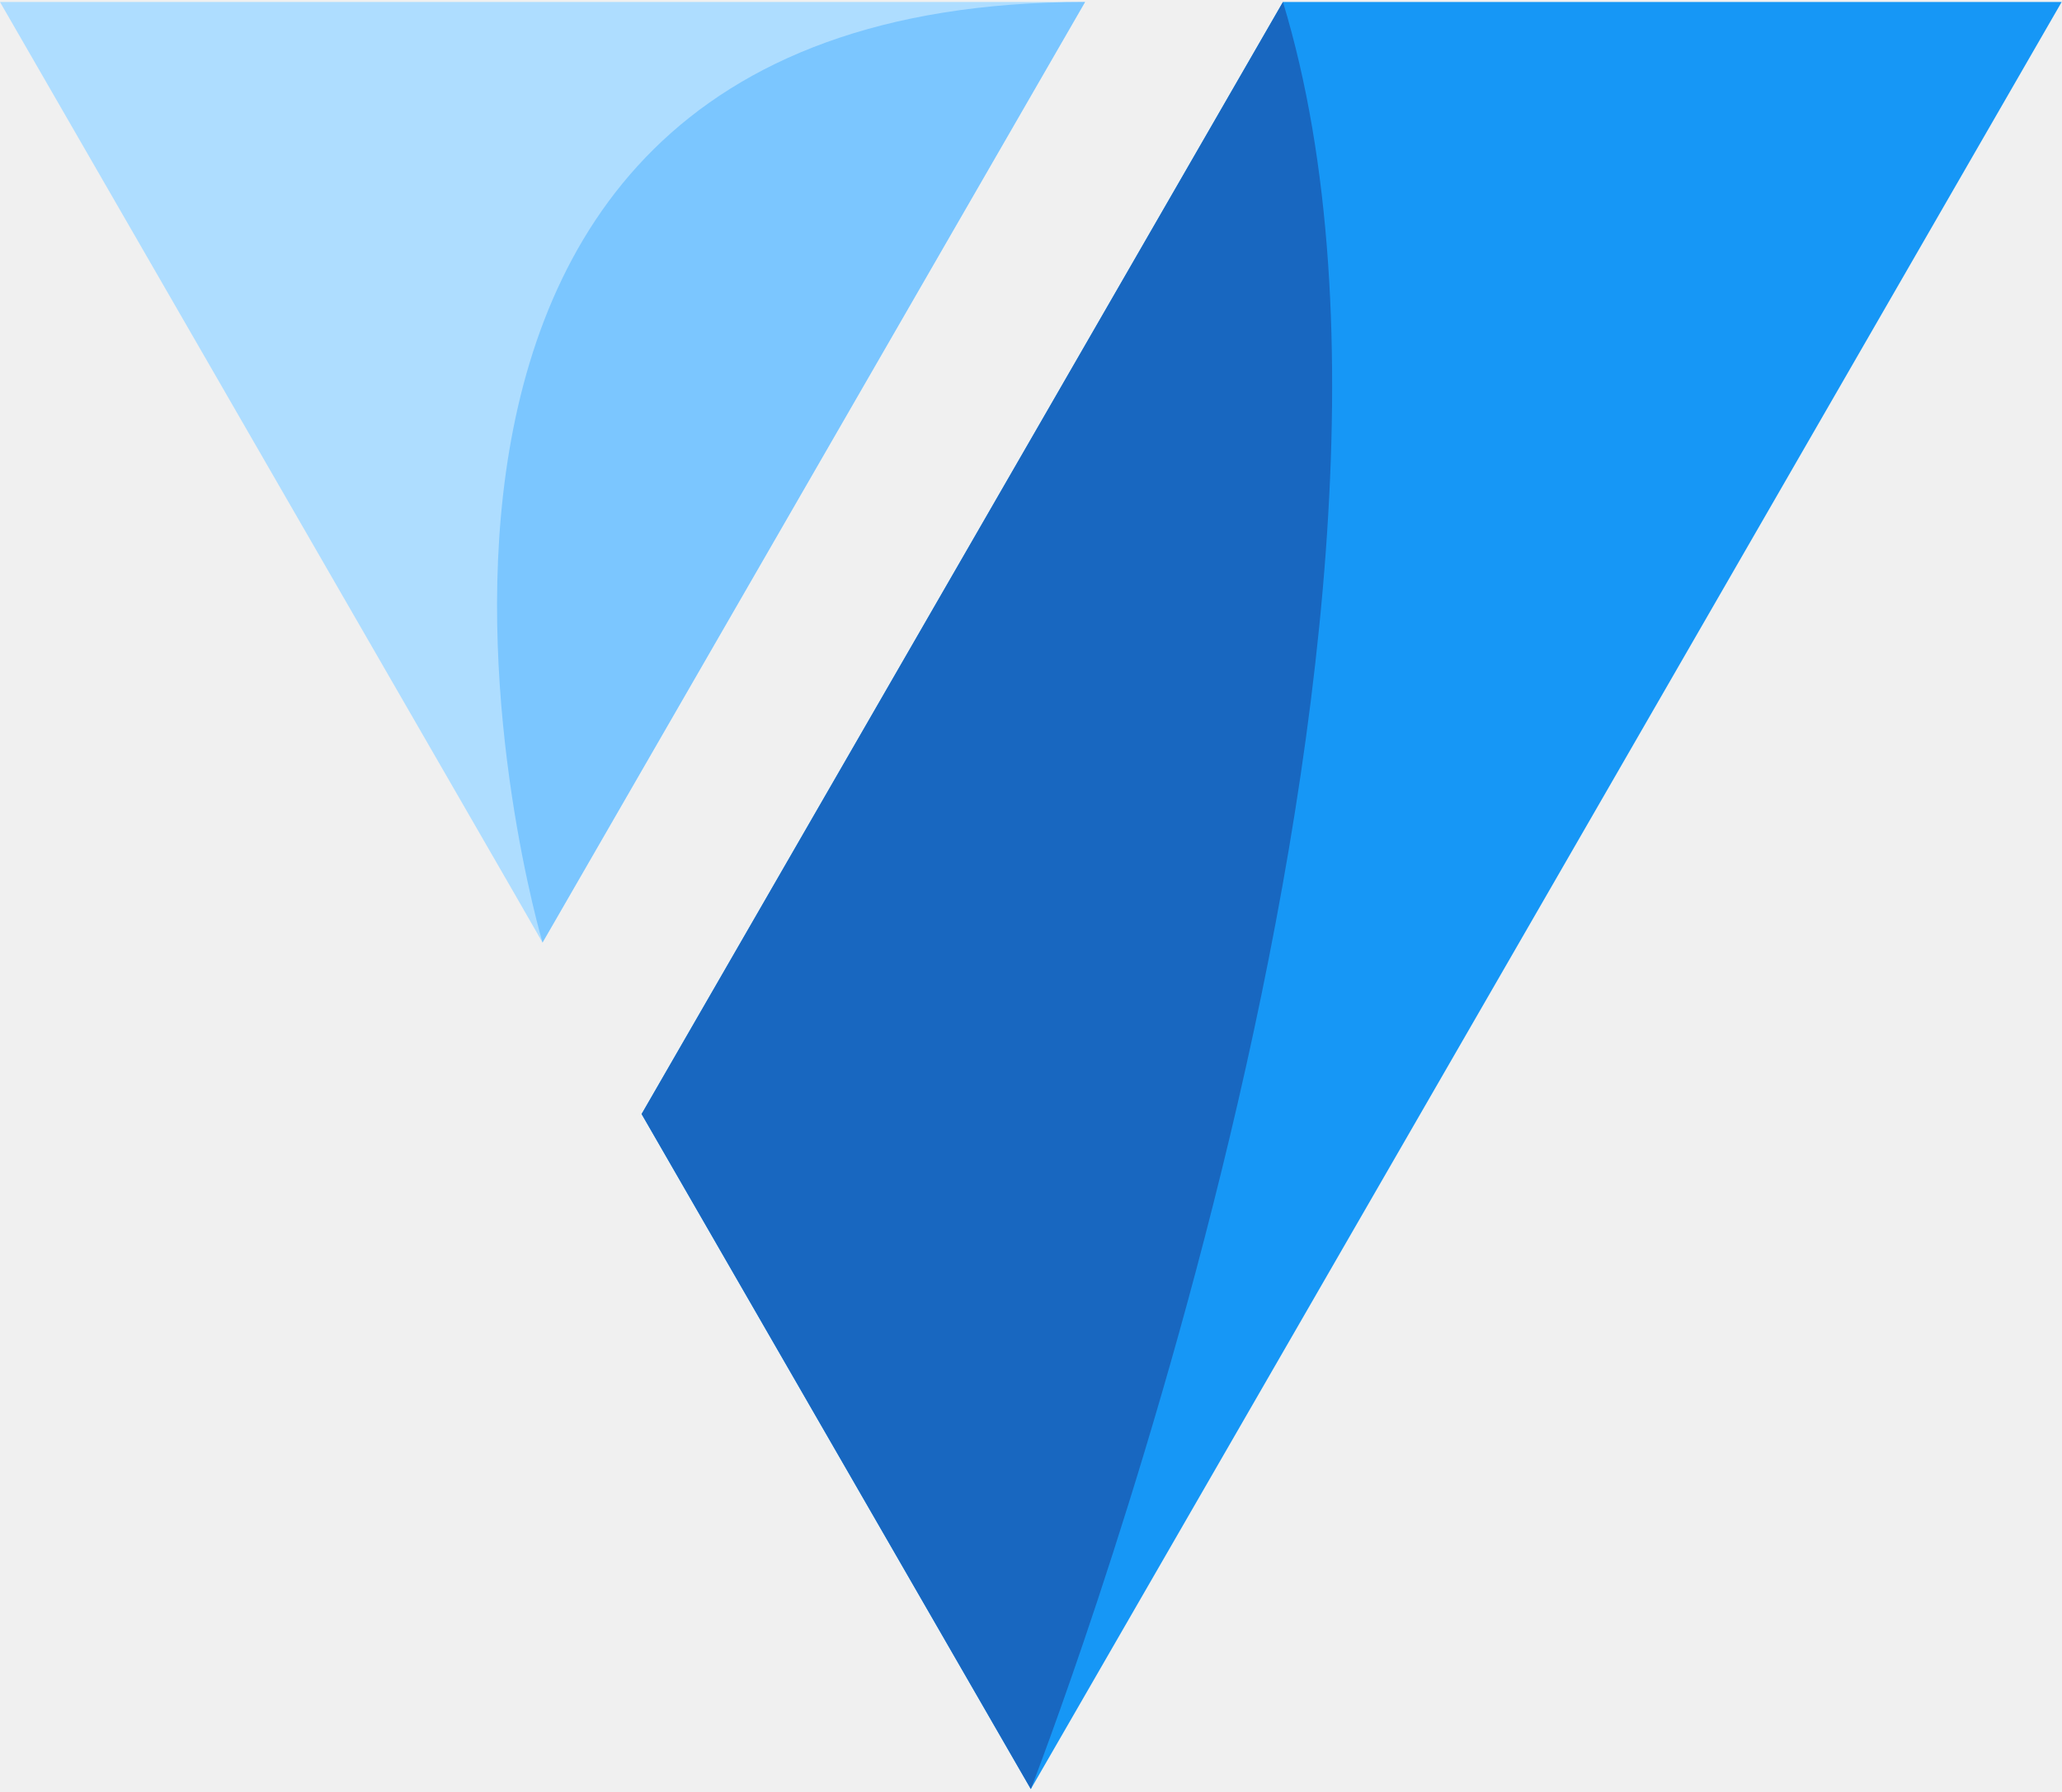
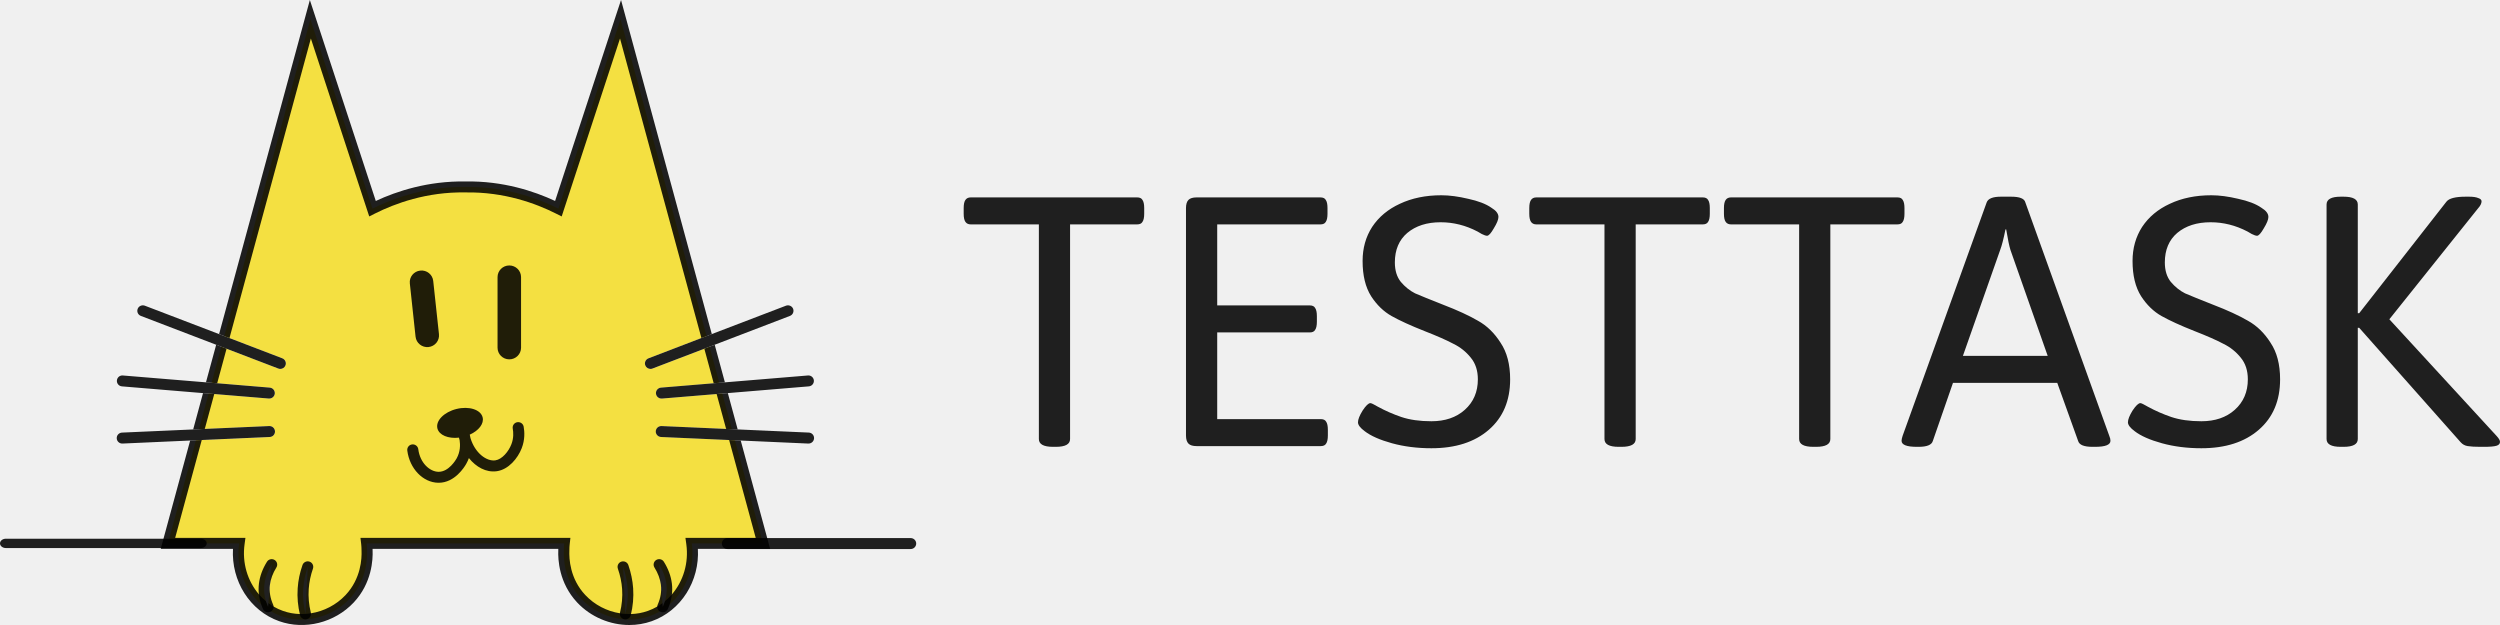
- <svg xmlns="http://www.w3.org/2000/svg" width="488" height="424" viewBox="0 0 488 424" fill="none">
-   <path d="M249.126 95.017L151.843 263.694L243.959 423.473L365.966 211.973L487.918 0.473H303.629L249.126 95.017Z" fill="#1697F6" />
-   <path d="M122.007 211.973L128.396 223.096L219.402 65.263L256.793 0.473H243.959H0L122.007 211.973Z" fill="#AEDDFF" />
-   <path d="M303.629 0.473C349.743 152.355 243.959 423.473 243.959 423.473L151.843 263.694L303.629 0.473Z" fill="#1867C0" />
-   <path d="M256.793 0.473C62.504 0.473 128.397 223.096 128.397 223.096L256.793 0.473Z" fill="#7BC6FF" />
+ <svg xmlns="http://www.w3.org/2000/svg" width="104" height="26" viewBox="0 0 104 26" fill="none">
+   <path d="M28.779 22.604C28.917 23.598 28.54 24.547 27.859 25.142C27.732 25.254 27.595 25.352 27.449 25.437C27.317 25.512 27.179 25.577 27.033 25.628C26.701 25.745 26.356 25.789 26.016 25.767C26.007 25.767 25.998 25.767 25.989 25.765C25.305 25.716 24.647 25.406 24.181 24.91C23.424 24.106 23.446 23.108 23.455 22.899C23.455 22.799 23.46 22.701 23.472 22.604H15.254C15.265 22.701 15.27 22.799 15.27 22.899C15.279 23.108 15.301 24.106 14.545 24.91C14.079 25.406 13.42 25.716 12.737 25.765C12.727 25.767 12.718 25.767 12.709 25.767C12.37 25.789 12.024 25.745 11.693 25.628C11.547 25.577 11.409 25.512 11.276 25.437C11.13 25.352 10.993 25.254 10.866 25.144C10.865 25.144 10.865 25.142 10.865 25.142C10.185 24.546 9.809 23.598 9.947 22.604H6.987C7.006 22.531 7.027 22.457 7.046 22.384C7.415 21.028 7.783 19.672 8.151 18.316L8.393 18.305L11.221 18.179C11.349 18.174 11.447 18.067 11.441 17.942C11.435 17.815 11.33 17.717 11.2 17.724L8.518 17.843L8.278 17.854C8.411 17.36 8.546 16.866 8.68 16.372L8.913 16.392L11.184 16.58H11.204C11.322 16.58 11.424 16.49 11.433 16.371C11.443 16.246 11.35 16.135 11.223 16.125L9.035 15.944L8.802 15.924C8.937 15.424 9.073 14.923 9.209 14.424L9.425 14.507L11.58 15.331C11.607 15.342 11.635 15.347 11.663 15.347C11.755 15.347 11.842 15.291 11.877 15.201C11.923 15.084 11.864 14.952 11.746 14.906L9.546 14.063L9.33 13.982C10.524 9.588 11.718 5.194 12.912 0.802C13.774 3.428 14.635 6.055 15.495 8.68C16.103 8.375 17.52 7.749 19.355 7.777H19.371C21.205 7.749 22.622 8.375 23.23 8.68C24.091 6.055 24.952 3.428 25.814 0.802C27.007 5.194 28.202 9.588 29.395 13.982L29.179 14.063L26.98 14.906C26.861 14.952 26.801 15.084 26.847 15.201C26.883 15.291 26.97 15.347 27.063 15.347C27.09 15.347 27.118 15.342 27.145 15.331L29.3 14.507L29.516 14.424C29.652 14.923 29.788 15.424 29.924 15.924L29.69 15.944L27.502 16.125C27.376 16.135 27.281 16.246 27.291 16.371C27.302 16.49 27.403 16.58 27.521 16.58H27.54L29.812 16.392L30.046 16.372C30.179 16.866 30.314 17.36 30.447 17.854L30.207 17.843L27.524 17.724C27.394 17.72 27.289 17.815 27.284 17.942C27.278 18.067 27.377 18.174 27.503 18.179L30.332 18.305L30.574 18.316C30.942 19.672 31.311 21.028 31.679 22.384C31.699 22.457 31.719 22.531 31.739 22.604H28.779Z" fill="#F4E041" />
+   <path d="M32.038 22.832L31.978 22.613L31.916 22.384L30.814 18.326L30.574 18.316L30.332 18.305L31.438 22.375H28.514L28.55 22.634C28.659 23.418 28.424 24.177 27.953 24.724C27.864 24.829 27.765 24.926 27.659 25.012C27.627 25.04 27.593 25.066 27.56 25.09C27.491 25.142 27.419 25.189 27.345 25.231C27.221 25.303 27.091 25.365 26.954 25.413C26.727 25.494 26.489 25.537 26.251 25.544C26.173 25.546 26.095 25.544 26.016 25.539C25.94 25.535 25.864 25.525 25.788 25.513C25.25 25.427 24.735 25.165 24.349 24.754C23.706 24.071 23.671 23.236 23.686 22.899C23.686 22.8 23.69 22.712 23.7 22.63L23.729 22.375H14.995L15.025 22.63C15.034 22.712 15.04 22.8 15.04 22.908C15.054 23.236 15.018 24.071 14.376 24.754C13.989 25.165 13.475 25.427 12.937 25.513C12.861 25.525 12.785 25.535 12.709 25.539C12.631 25.544 12.553 25.546 12.474 25.544C12.235 25.537 11.998 25.494 11.77 25.413C11.634 25.365 11.504 25.304 11.382 25.233H11.381C11.306 25.19 11.234 25.142 11.165 25.09C11.131 25.066 11.098 25.04 11.066 25.012C10.96 24.926 10.861 24.829 10.771 24.724C10.3 24.177 10.065 23.418 10.175 22.634L10.21 22.375H7.287L8.393 18.305L8.151 18.316L7.911 18.326L6.808 22.384L6.746 22.613L6.686 22.832H9.692C9.617 24.171 10.395 25.412 11.615 25.842C12.677 26.219 13.922 25.906 14.713 25.065C15.474 24.255 15.516 23.273 15.5 22.899C15.5 22.876 15.499 22.853 15.499 22.832H23.225V22.889C23.208 23.273 23.251 24.255 24.012 25.065C24.58 25.669 25.381 26 26.181 26C26.495 26 26.809 25.948 27.11 25.842C28.33 25.412 29.108 24.171 29.032 22.832H32.038ZM8.68 16.372L8.446 16.353L8.036 17.864L8.278 17.854L8.519 17.843L8.913 16.391L8.68 16.372ZM25.835 0L25.594 0.731C24.876 2.922 24.156 5.113 23.438 7.303L23.092 8.36C22.216 7.952 20.918 7.522 19.371 7.549H19.358C17.807 7.524 16.508 7.952 15.633 8.36L15.286 7.303C14.568 5.113 13.85 2.922 13.13 0.731L12.89 0L9.114 13.898L9.33 13.982L9.546 14.063L12.932 1.602C13.571 3.55 14.21 5.497 14.848 7.444L15.36 9.004L15.599 8.883C16.423 8.468 17.748 7.976 19.355 8.005H19.374C20.985 7.978 22.301 8.468 23.125 8.883L23.366 9.004L23.877 7.444C24.514 5.497 25.153 3.55 25.793 1.602L29.179 14.063L29.395 13.982L29.611 13.898L25.835 0ZM8.993 14.341L8.568 15.905L8.802 15.924L9.035 15.943L9.425 14.507L9.209 14.424L8.993 14.341ZM29.732 14.342L29.516 14.424L29.3 14.507L29.69 15.943L29.924 15.924L30.156 15.906L29.732 14.342ZM30.278 16.353L30.046 16.372L29.812 16.391L30.207 17.843L30.448 17.854L30.688 17.864L30.278 16.353Z" fill="black" fill-opacity="0.87" />
+   <path d="M21.187 14.949C20.916 14.949 20.698 14.733 20.698 14.465V11.528C20.698 11.26 20.916 11.043 21.187 11.043C21.457 11.043 21.676 11.26 21.676 11.528V14.465C21.676 14.732 21.457 14.949 21.187 14.949Z" fill="black" fill-opacity="0.87" />
+   <path d="M17.826 14.437C17.557 14.465 17.316 14.272 17.287 14.005L17.049 11.789C17.02 11.524 17.214 11.284 17.484 11.256C17.752 11.227 17.994 11.42 18.022 11.687L18.261 13.903C18.289 14.17 18.095 14.408 17.826 14.437Z" fill="black" fill-opacity="0.87" />
+   <path d="M11.875 15.201C11.841 15.291 11.753 15.347 11.661 15.347C11.633 15.347 11.604 15.342 11.578 15.331L9.424 14.507L9.207 14.424L8.991 14.341L5.86 13.142C5.74 13.097 5.682 12.965 5.728 12.847C5.774 12.73 5.907 12.672 6.026 12.717L9.112 13.898L9.328 13.981L9.544 14.063L11.744 14.906C11.862 14.952 11.921 15.084 11.875 15.201Z" fill="black" fill-opacity="0.87" />
+   <path d="M11.431 16.371C11.421 16.489 11.32 16.579 11.201 16.579H11.182L8.911 16.391L8.677 16.372L8.444 16.353L5.073 16.073C4.946 16.063 4.852 15.953 4.863 15.827C4.874 15.702 4.983 15.608 5.112 15.62L8.566 15.905L8.799 15.924L9.033 15.943L11.221 16.125C11.348 16.135 11.441 16.245 11.431 16.371Z" fill="black" fill-opacity="0.87" />
+   <path d="M11.439 17.942C11.445 18.068 11.347 18.174 11.219 18.179L8.391 18.305L8.15 18.316L7.909 18.326L5.095 18.452H5.085C4.963 18.452 4.86 18.356 4.856 18.234C4.85 18.108 4.948 18.002 5.074 17.996L8.034 17.865L8.276 17.855L8.517 17.843L11.198 17.724C11.328 17.718 11.433 17.816 11.439 17.942Z" fill="black" fill-opacity="0.87" />
+   <path d="M32.861 13.142L29.73 14.342L29.514 14.424L29.298 14.507L27.143 15.331C27.116 15.342 27.088 15.347 27.061 15.347C26.969 15.347 26.881 15.291 26.845 15.201C26.799 15.084 26.859 14.952 26.978 14.906L29.177 14.063L29.394 13.981L29.609 13.898L32.696 12.717C32.813 12.672 32.948 12.73 32.994 12.847C33.039 12.965 32.98 13.097 32.861 13.142Z" fill="black" fill-opacity="0.87" />
+   <path d="M33.857 15.827C33.867 15.953 33.773 16.063 33.646 16.073L30.275 16.353L30.042 16.372L29.809 16.392L27.537 16.58H27.517C27.4 16.58 27.299 16.49 27.288 16.371C27.278 16.246 27.372 16.135 27.499 16.125L29.687 15.944L29.92 15.924L30.153 15.906L33.608 15.62C33.735 15.607 33.846 15.702 33.857 15.827Z" fill="black" fill-opacity="0.87" />
+   <path d="M33.865 18.234C33.859 18.356 33.758 18.452 33.635 18.452H33.624L30.81 18.326L30.571 18.316L30.329 18.305L27.5 18.179C27.374 18.173 27.275 18.067 27.28 17.942C27.286 17.815 27.391 17.72 27.521 17.724L30.204 17.843L30.444 17.854L30.685 17.864L33.645 17.995C33.773 18.001 33.871 18.107 33.865 18.234Z" fill="black" fill-opacity="0.87" />
+   <path d="M25.921 23.58C26.009 23.83 26.085 24.136 26.109 24.486C26.138 24.898 26.086 25.256 26.014 25.539L25.921 23.58Z" fill="white" />
+   <path d="M26.015 25.767C25.997 25.767 25.979 25.765 25.96 25.76C25.837 25.731 25.761 25.606 25.792 25.485C25.873 25.16 25.903 24.829 25.88 24.502C25.86 24.218 25.8 23.933 25.703 23.655C25.662 23.536 25.725 23.406 25.846 23.365C25.967 23.324 26.097 23.387 26.139 23.506C26.249 23.822 26.316 24.147 26.339 24.471C26.365 24.846 26.331 25.223 26.239 25.595C26.212 25.698 26.118 25.767 26.015 25.767Z" fill="black" fill-opacity="0.87" />
+   <path d="M27.422 23.489C27.563 23.714 27.685 23.987 27.723 24.301C27.77 24.669 27.686 24.99 27.572 25.245L27.422 23.489Z" fill="white" />
+   <path d="M27.572 25.472C27.54 25.472 27.509 25.465 27.478 25.452C27.362 25.401 27.309 25.267 27.361 25.151C27.483 24.878 27.527 24.601 27.493 24.327C27.463 24.088 27.374 23.846 27.225 23.608C27.158 23.501 27.192 23.36 27.3 23.294C27.408 23.228 27.55 23.261 27.616 23.368C27.801 23.663 27.912 23.967 27.95 24.273C27.994 24.628 27.938 24.986 27.782 25.336C27.744 25.422 27.66 25.472 27.572 25.472Z" fill="black" fill-opacity="0.87" />
+   <path d="M12.803 23.58C12.715 23.83 12.639 24.136 12.614 24.486C12.586 24.898 12.638 25.256 12.709 25.539L12.803 23.58Z" fill="white" />
+   <path d="M12.707 25.767C12.604 25.767 12.51 25.698 12.484 25.594C12.392 25.224 12.357 24.845 12.384 24.47C12.405 24.145 12.473 23.821 12.584 23.505C12.625 23.387 12.757 23.323 12.876 23.364C12.996 23.405 13.06 23.535 13.019 23.654C12.922 23.932 12.862 24.216 12.843 24.501C12.82 24.828 12.85 25.159 12.93 25.483C12.96 25.605 12.885 25.73 12.762 25.759C12.744 25.765 12.726 25.767 12.707 25.767Z" fill="black" fill-opacity="0.87" />
+   <path d="M11.302 23.489C11.161 23.714 11.039 23.987 11 24.301C10.954 24.669 11.037 24.99 11.152 25.245L11.302 23.489Z" fill="white" />
+   <path d="M11.151 25.472C11.062 25.472 10.978 25.421 10.94 25.336C10.785 24.987 10.727 24.629 10.772 24.273C10.81 23.967 10.922 23.664 11.106 23.368C11.173 23.261 11.314 23.228 11.422 23.294C11.531 23.36 11.564 23.501 11.497 23.608C11.349 23.845 11.259 24.088 11.229 24.327C11.196 24.601 11.239 24.878 11.361 25.151C11.413 25.267 11.36 25.401 11.244 25.452C11.213 25.466 11.182 25.472 11.151 25.472Z" fill="black" fill-opacity="0.87" />
+   <path d="M8.355 22.799H0.245C0.11 22.799 0 22.711 0 22.605C0 22.498 0.11 22.41 0.245 22.41H8.355C8.49 22.41 8.6 22.498 8.6 22.605C8.6 22.711 8.49 22.799 8.355 22.799Z" fill="black" fill-opacity="0.87" />
+   <path d="M37.884 22.84H30.259C30.133 22.84 30.029 22.737 30.029 22.611C30.029 22.486 30.133 22.384 30.259 22.384H37.884C38.011 22.384 38.114 22.486 38.114 22.611C38.114 22.737 38.012 22.84 37.884 22.84Z" fill="black" fill-opacity="0.87" />
+   <path d="M21.704 18.644C21.538 19.071 21.155 19.532 20.669 19.602C20.218 19.665 19.804 19.426 19.506 19.056C19.477 19.134 19.442 19.215 19.395 19.296C19.321 19.429 18.919 20.083 18.249 20.083H18.231C17.593 20.072 17.04 19.496 16.943 18.742C16.928 18.617 17.017 18.503 17.143 18.488C17.267 18.472 17.385 18.561 17.4 18.685C17.474 19.267 17.884 19.621 18.239 19.627H18.248C18.671 19.627 18.962 19.131 18.994 19.074C19.153 18.791 19.149 18.502 19.12 18.311C19.11 18.276 19.101 18.241 19.092 18.206C18.649 18.257 18.267 18.103 18.196 17.822C18.117 17.503 18.473 17.141 18.991 17.013C19.512 16.885 19.997 17.04 20.077 17.36C20.144 17.623 19.915 17.915 19.542 18.081C19.553 18.123 19.564 18.174 19.573 18.228C19.759 18.842 20.236 19.201 20.604 19.151C20.89 19.109 21.158 18.782 21.274 18.481C21.373 18.226 21.359 17.985 21.33 17.829C21.308 17.705 21.391 17.586 21.515 17.564C21.642 17.542 21.761 17.624 21.784 17.747C21.823 17.962 21.841 18.29 21.704 18.644Z" fill="black" fill-opacity="0.87" />
+   <path d="M43.807 18.588C43.413 18.588 43.217 18.48 43.217 18.263V9.335H40.384C40.285 9.335 40.212 9.301 40.163 9.232C40.113 9.163 40.089 9.049 40.089 8.892V8.655C40.089 8.498 40.113 8.384 40.163 8.315C40.212 8.246 40.285 8.212 40.384 8.212H47.304C47.412 8.212 47.486 8.246 47.525 8.315C47.574 8.384 47.599 8.498 47.599 8.655V8.892C47.599 9.049 47.574 9.163 47.525 9.232C47.486 9.301 47.412 9.335 47.304 9.335H44.515V18.263C44.515 18.48 44.318 18.588 43.925 18.588H43.807ZM49.78 18.558C49.623 18.558 49.509 18.524 49.441 18.455C49.372 18.386 49.337 18.273 49.337 18.115V8.655C49.337 8.498 49.372 8.384 49.441 8.315C49.509 8.246 49.623 8.212 49.78 8.212H54.929C55.038 8.212 55.111 8.246 55.151 8.315C55.2 8.384 55.224 8.498 55.224 8.655V8.892C55.224 9.049 55.2 9.163 55.151 9.232C55.111 9.301 55.038 9.335 54.929 9.335H50.636V12.705H54.487C54.595 12.705 54.669 12.74 54.708 12.809C54.757 12.878 54.782 12.991 54.782 13.149V13.385C54.782 13.543 54.757 13.656 54.708 13.725C54.669 13.794 54.595 13.829 54.487 13.829H50.636V17.435H54.944C55.052 17.435 55.126 17.47 55.165 17.538C55.215 17.608 55.239 17.721 55.239 17.878V18.115C55.239 18.273 55.215 18.386 55.165 18.455C55.126 18.524 55.052 18.558 54.944 18.558H49.78ZM59.546 18.647C58.956 18.647 58.41 18.578 57.908 18.44C57.407 18.302 57.028 18.135 56.772 17.938C56.585 17.8 56.492 17.677 56.492 17.568C56.492 17.45 56.556 17.287 56.684 17.08C56.821 16.873 56.929 16.77 57.008 16.77C57.047 16.77 57.151 16.819 57.318 16.918C57.623 17.085 57.947 17.228 58.292 17.346C58.646 17.465 59.064 17.524 59.546 17.524C60.116 17.524 60.579 17.366 60.933 17.051C61.297 16.726 61.479 16.302 61.479 15.78C61.479 15.415 61.38 15.114 61.184 14.878C60.987 14.632 60.746 14.44 60.461 14.302C60.185 14.154 59.782 13.976 59.251 13.769C58.68 13.543 58.228 13.336 57.894 13.149C57.559 12.961 57.274 12.685 57.038 12.321C56.802 11.946 56.684 11.459 56.684 10.857C56.684 10.325 56.816 9.852 57.082 9.439C57.357 9.025 57.741 8.704 58.233 8.478C58.734 8.241 59.31 8.123 59.959 8.123C60.294 8.123 60.667 8.172 61.081 8.271C61.494 8.36 61.813 8.483 62.039 8.64C62.236 8.759 62.335 8.887 62.335 9.025C62.335 9.133 62.271 9.291 62.143 9.498C62.025 9.705 61.931 9.808 61.862 9.808C61.813 9.808 61.739 9.783 61.641 9.734C61.553 9.685 61.494 9.65 61.464 9.631C60.972 9.374 60.461 9.246 59.93 9.246C59.359 9.246 58.897 9.394 58.543 9.69C58.198 9.985 58.026 10.394 58.026 10.917C58.026 11.252 58.11 11.523 58.277 11.73C58.454 11.937 58.651 12.094 58.867 12.203C59.093 12.301 59.482 12.459 60.033 12.676C60.623 12.902 61.105 13.124 61.479 13.341C61.853 13.548 62.167 13.853 62.423 14.257C62.689 14.651 62.822 15.159 62.822 15.78C62.822 16.666 62.526 17.366 61.936 17.878C61.346 18.391 60.549 18.647 59.546 18.647ZM67.336 18.588C66.943 18.588 66.746 18.48 66.746 18.263V9.335H63.913C63.815 9.335 63.741 9.301 63.692 9.232C63.643 9.163 63.618 9.049 63.618 8.892V8.655C63.618 8.498 63.643 8.384 63.692 8.315C63.741 8.246 63.815 8.212 63.913 8.212H70.833C70.941 8.212 71.015 8.246 71.055 8.315C71.104 8.384 71.128 8.498 71.128 8.655V8.892C71.128 9.049 71.104 9.163 71.055 9.232C71.015 9.301 70.941 9.335 70.833 9.335H68.045V18.263C68.045 18.48 67.848 18.588 67.454 18.588H67.336ZM75.434 18.588C75.041 18.588 74.844 18.48 74.844 18.263V9.335H72.011C71.913 9.335 71.839 9.301 71.79 9.232C71.74 9.163 71.716 9.049 71.716 8.892V8.655C71.716 8.498 71.74 8.384 71.79 8.315C71.839 8.246 71.913 8.212 72.011 8.212H78.931C79.039 8.212 79.113 8.246 79.152 8.315C79.201 8.384 79.226 8.498 79.226 8.655V8.892C79.226 9.049 79.201 9.163 79.152 9.232C79.113 9.301 79.039 9.335 78.931 9.335H76.142V18.263C76.142 18.48 75.946 18.588 75.552 18.588H75.434ZM79.739 18.588C79.316 18.588 79.105 18.504 79.105 18.337C79.105 18.287 79.12 18.218 79.149 18.13L82.646 8.419C82.705 8.261 82.902 8.182 83.236 8.182H83.664C84.018 8.182 84.215 8.261 84.254 8.419L87.751 18.145C87.781 18.213 87.795 18.278 87.795 18.337C87.795 18.504 87.584 18.588 87.161 18.588H87.043C86.699 18.588 86.502 18.509 86.453 18.352L85.582 15.927H81.244L80.403 18.352C80.354 18.509 80.157 18.588 79.813 18.588H79.739ZM85.184 14.804L83.635 10.399C83.585 10.242 83.526 9.956 83.457 9.542H83.428C83.349 9.936 83.275 10.222 83.207 10.399L81.657 14.804H85.184ZM91.577 18.647C90.987 18.647 90.441 18.578 89.939 18.44C89.437 18.302 89.059 18.135 88.803 17.938C88.616 17.8 88.522 17.677 88.522 17.568C88.522 17.45 88.586 17.287 88.714 17.08C88.852 16.873 88.96 16.77 89.039 16.77C89.078 16.77 89.181 16.819 89.349 16.918C89.654 17.085 89.978 17.228 90.323 17.346C90.677 17.465 91.095 17.524 91.577 17.524C92.147 17.524 92.61 17.366 92.964 17.051C93.328 16.726 93.51 16.302 93.51 15.78C93.51 15.415 93.411 15.114 93.215 14.878C93.018 14.632 92.777 14.44 92.492 14.302C92.216 14.154 91.813 13.976 91.282 13.769C90.711 13.543 90.259 13.336 89.924 13.149C89.59 12.961 89.305 12.685 89.069 12.321C88.832 11.946 88.714 11.459 88.714 10.857C88.714 10.325 88.847 9.852 89.113 9.439C89.388 9.025 89.772 8.704 90.264 8.478C90.765 8.241 91.341 8.123 91.99 8.123C92.324 8.123 92.698 8.172 93.111 8.271C93.524 8.36 93.844 8.483 94.07 8.64C94.267 8.759 94.365 8.887 94.365 9.025C94.365 9.133 94.301 9.291 94.174 9.498C94.055 9.705 93.962 9.808 93.893 9.808C93.844 9.808 93.77 9.783 93.672 9.734C93.583 9.685 93.524 9.65 93.495 9.631C93.003 9.374 92.492 9.246 91.96 9.246C91.39 9.246 90.927 9.394 90.573 9.69C90.229 9.985 90.057 10.394 90.057 10.917C90.057 11.252 90.141 11.523 90.308 11.73C90.485 11.937 90.682 12.094 90.898 12.203C91.124 12.301 91.513 12.459 92.064 12.676C92.654 12.902 93.136 13.124 93.51 13.341C93.883 13.548 94.198 13.853 94.454 14.257C94.719 14.651 94.852 15.159 94.852 15.78C94.852 16.666 94.557 17.366 93.967 17.878C93.377 18.391 92.58 18.647 91.577 18.647ZM97.375 18.588C96.982 18.588 96.785 18.48 96.785 18.263V8.507C96.785 8.291 96.982 8.182 97.375 8.182H97.493C97.887 8.182 98.084 8.291 98.084 8.507V13.03H98.142L101.772 8.389C101.88 8.251 102.146 8.182 102.569 8.182H102.716C102.884 8.182 103.012 8.202 103.1 8.241C103.189 8.271 103.233 8.315 103.233 8.374C103.233 8.463 103.184 8.562 103.085 8.67L99.397 13.282L103.867 18.145C103.956 18.243 104 18.322 104 18.381C104 18.46 103.951 18.514 103.853 18.544C103.754 18.573 103.587 18.588 103.351 18.588H103.174C102.957 18.588 102.785 18.578 102.657 18.558C102.539 18.539 102.441 18.485 102.362 18.396L98.142 13.636H98.084V18.263C98.084 18.48 97.887 18.588 97.493 18.588H97.375Z" fill="black" fill-opacity="0.87" />
</svg>
